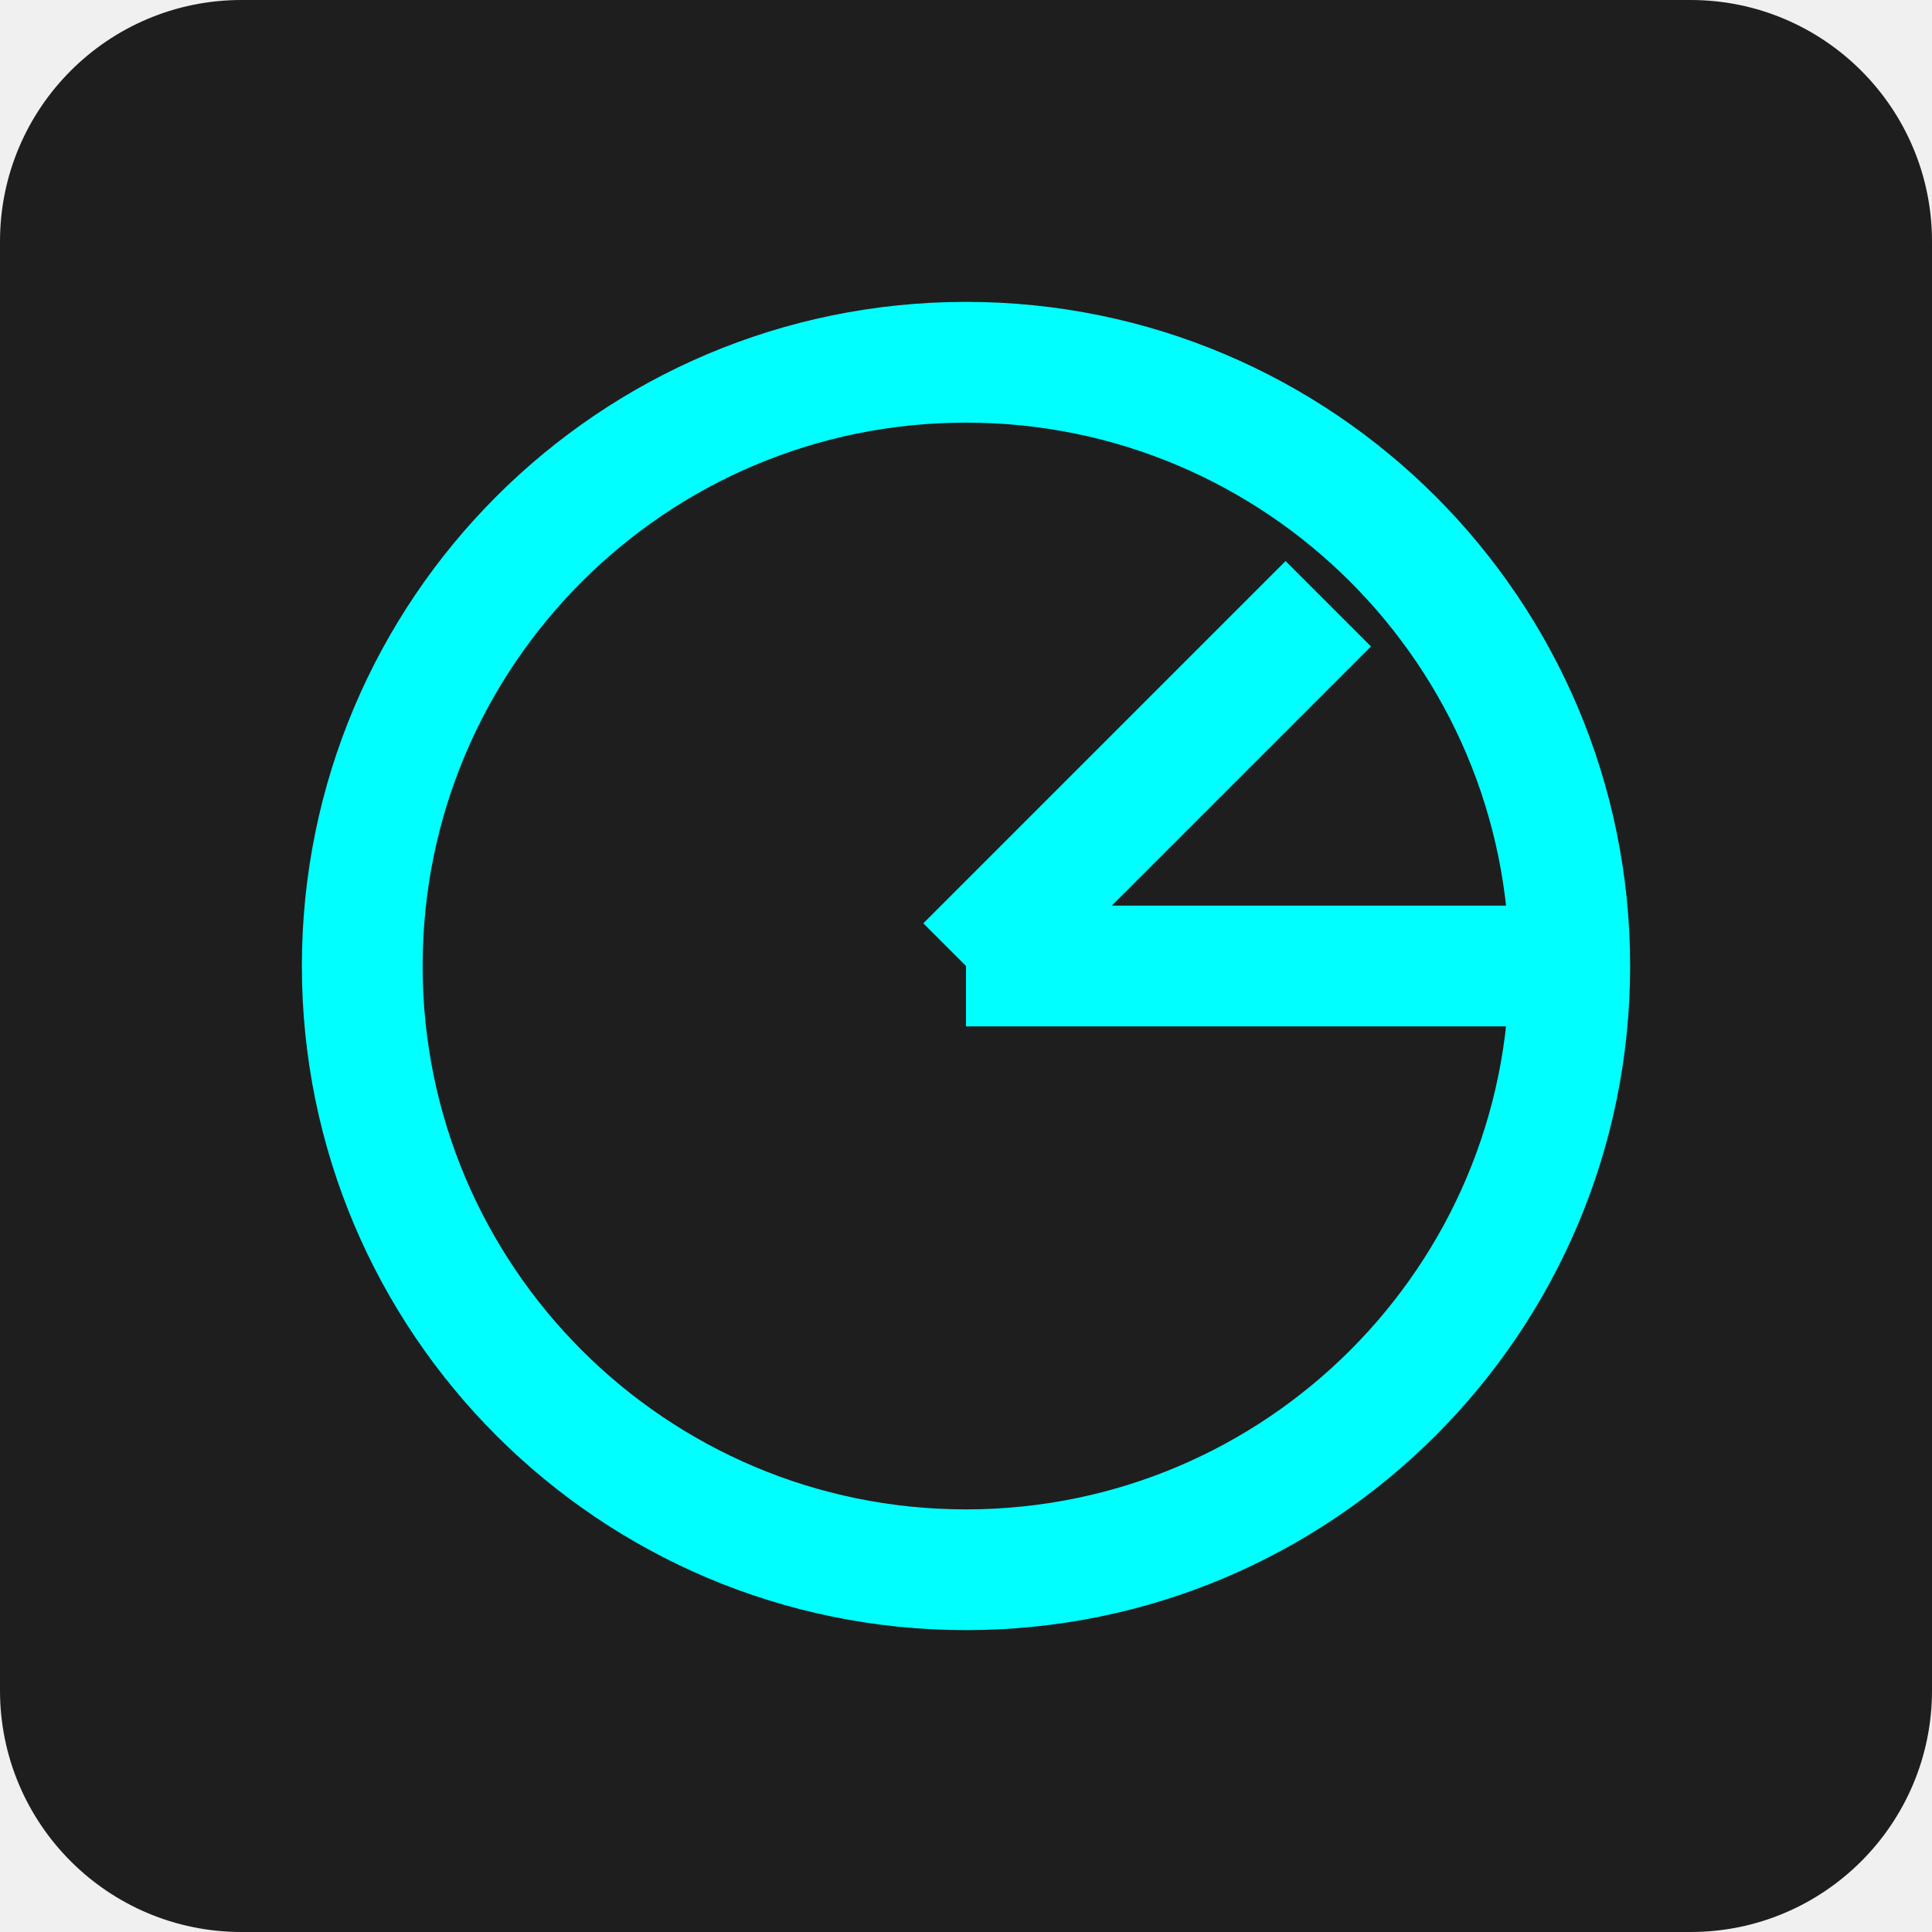
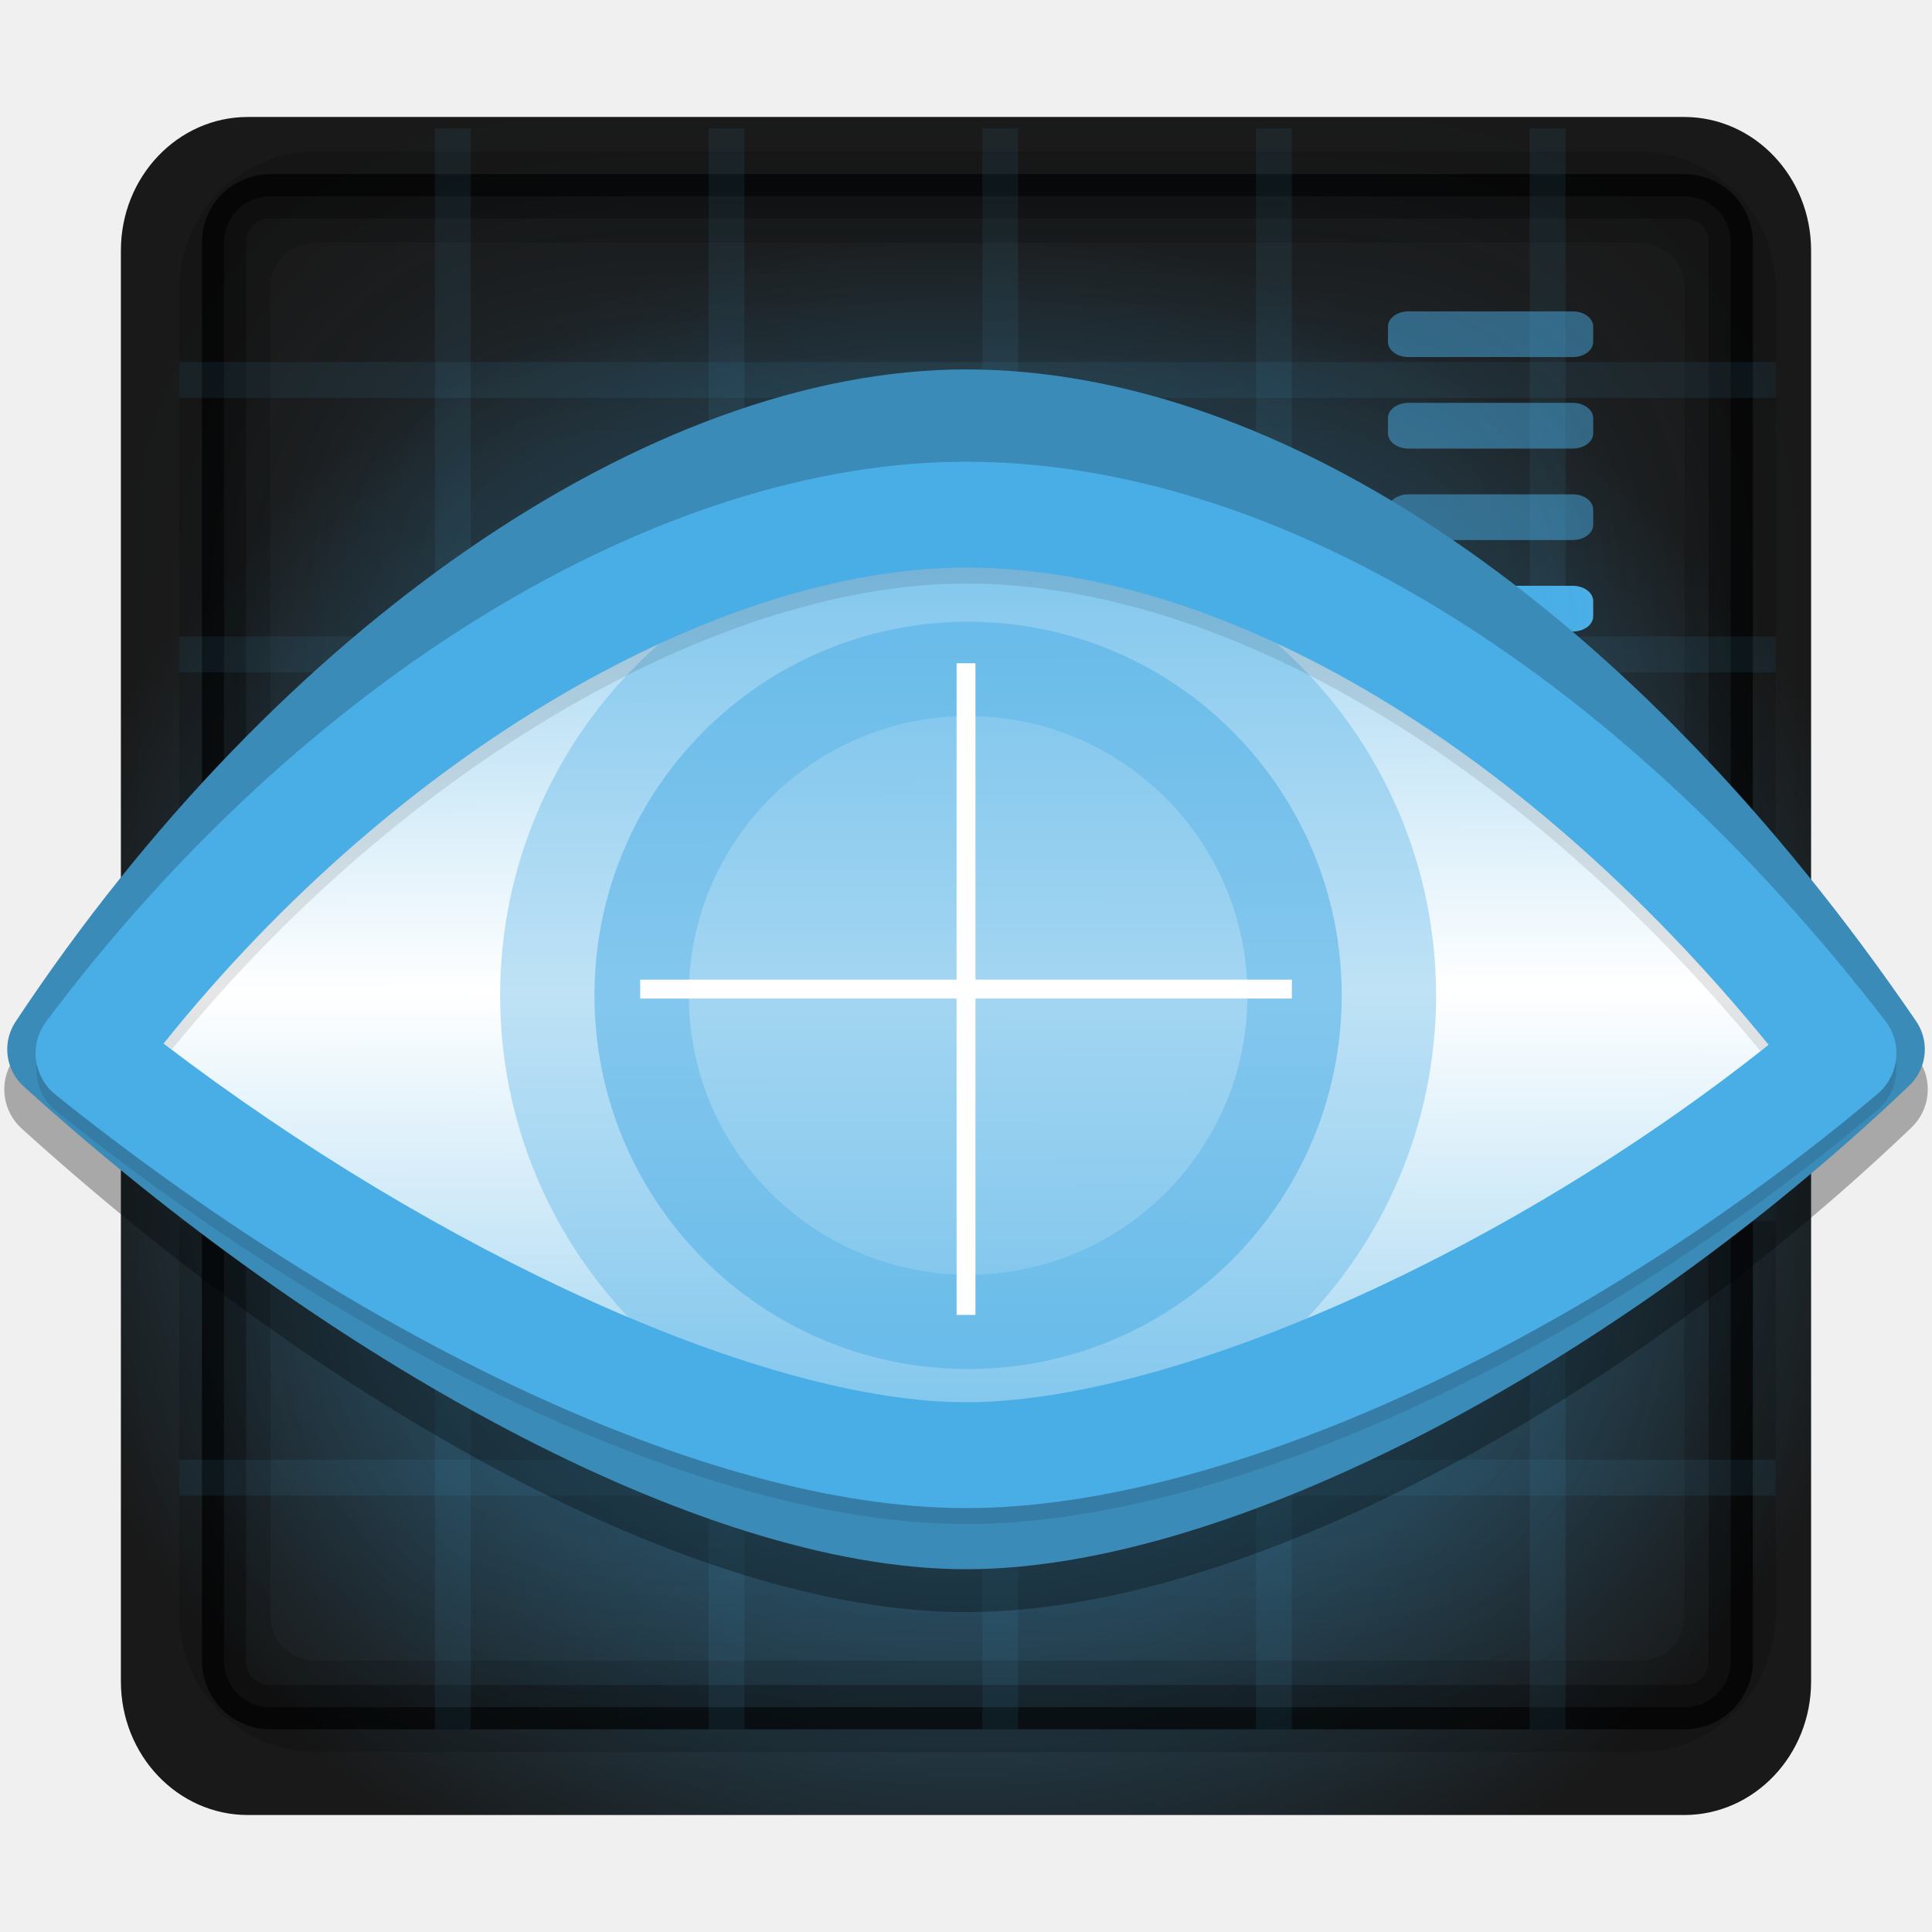
- <svg xmlns="http://www.w3.org/2000/svg" viewBox="0 0 64 64">
-   <rect width="64" height="64" rx="8" ry="8" fill="#1e1e1e" />
-   <circle cx="32" cy="32" r="20" stroke="#0ff" stroke-width="4" fill="none" />
-   <line x1="32" y1="32" x2="52" y2="32" stroke="#0ff" stroke-width="4" />
-   <line x1="32" y1="32" x2="44" y2="20" stroke="#0ff" stroke-width="4" />
+ <svg xmlns="http://www.w3.org/2000/svg" width="64" height="64" version="1.1" viewBox="0 0 384 384">
+   <defs>
+     <clipPath>
+       <rect width="384" height="384" />
+     </clipPath>
+     <linearGradient id="a" x1="193.38" x2="193.84" y1="71.815" y2="290.49" gradientTransform="translate(0 15.672)" gradientUnits="userSpaceOnUse">
+       <stop stop-color="#80c6ed" offset="0" />
+       <stop stop-color="#fff" offset=".5" />
+       <stop stop-color="#80c6ed" offset="1" />
+     </linearGradient>
+     <linearGradient id="f" x1="45.448" x2="45.448" y1="92.54" y2="7.016" gradientTransform="scale(1.0059 .99417)" gradientUnits="userSpaceOnUse">
+       <stop offset="0" />
+       <stop stop-opacity=".588" offset="1" />
+     </linearGradient>
+     <filter id="c" x="-.048" y="-.048" width="1.095" height="1.097" color-interpolation-filters="sRGB">
+       <feGaussianBlur stdDeviation="1.71" />
+     </filter>
+     <radialGradient id="e" cx="47.5" cy="59.494" r="37.054" gradientTransform="matrix(1.1227 1.0047e-8 0 1.0388 -5.8315 -6.8641)" gradientUnits="userSpaceOnUse">
+       <stop stop-color="#347aa1" offset="0" />
+       <stop stop-color="#191919" offset="1" />
+     </radialGradient>
+     <clipPath id="b">
+       <rect x="6" y="6" width="84" height="84" rx="6" ry="6" fill="#fff" />
+     </clipPath>
+     <filter id="d" x="-.195" y="-.195" width="1.39" height="1.39" color-interpolation-filters="sRGB">
+       <feGaussianBlur stdDeviation="5.28" />
+     </filter>
+     <linearGradient x1="15.594" x2="111.61" y1="61.448" y2="61.448" gradientTransform="matrix(.70315 0 0 .69956 3.1971 4.0472)" gradientUnits="userSpaceOnUse" spreadMethod="reflect">
+       <stop stop-color="#ffc730" stop-opacity="0" offset="0" />
+       <stop stop-color="#ffc730" offset=".22" />
+       <stop stop-color="#ffc730" offset=".561" />
+       <stop stop-color="#ffc730" stop-opacity="0" offset="1" />
+     </linearGradient>
+   </defs>
+   <g transform="matrix(.92741 0 0 .92992 -45.417 -46.061)">
+     <g transform="translate(0,416)" display="none" stroke-width=".785">
+       <rect x="5" y="7" width="86" height="85" rx="6" ry="6" fill="url(#f)" filter="url(#c)" opacity=".9" stroke-width=".764" />
+     </g>
+     <g transform="matrix(4.888,0,0,4.888,23.821,18.322)" stroke-width=".808">
+       <rect x="10.446" y="11.5" width="74.107" height="74.25" rx="5.567" ry="5.838" fill="url(#e)" stroke-width=".808" />
+       <path d="m19 13c-3.289 0-6 2.711-6 6v58c0 3.289 2.711 6 6 6h58c3.289 0 6-2.711 6-6v-58c0-3.289-2.711-6-6-6zm0 4h58c1.143 0 2 0.857 2 2v58c0 1.143-0.857 2-2 2h-58c-1.143 0-2-0.857-2-2v-58c0-1.143 0.857-2 2-2z" color="#000000000" opacity=".15" stroke-width=".785" style="text-decoration-line:none;text-indent:0;text-transform:none" />
+       <path d="m17 14c-1.662 0-3 1.338-3 3v62c0 1.662 1.338 3 3 3h62c1.662 0 3-1.338 3-3v-62c0-1.662-1.338-3-3-3zm0 1.938h62c0.618 0 1.062 0.444 1.062 1.062v62c0 0.618-0.444 1.062-1.062 1.062h-62c-0.618 0-1.062-0.444-1.062-1.062v-62c0-0.618 0.444-1.062 1.062-1.062z" color="#000000000" opacity=".3" stroke-width=".785" />
+       <path d="m17 14c-1.662 0-3 1.338-3 3v62c0 1.662 1.338 3 3 3h62c1.662 0 3-1.338 3-3v-62c0-1.662-1.338-3-3-3zm0 0.969h62c1.14 0 2.031 0.891 2.031 2.031v62c0 1.14-0.891 2.031-2.031 2.031h-62c-1.14 0-2.031-0.891-2.031-2.031v-62c0-1.14 0.891-2.031 2.031-2.031z" color="#000000000" opacity=".6" stroke-width=".785" />
+       <g fill="#4aaee6" stroke="#4aaee6" stroke-width="1.571">
+         <path d="m73 12v70" opacity=".08" />
+         <path d="m61 12v70" opacity=".08" />
+         <path d="m49 12v70" opacity=".08" />
+         <path d="m37 12v70" opacity=".08" />
+         <path d="m25 12v70" opacity=".08" />
+         <path d="m13 71h70" opacity=".08" />
+         <path d="m13 59h70" opacity=".08" />
+         <path d="m13 47h70" opacity=".08" />
+         <path d="m13 35h70" opacity=".08" />
+         <path d="m13 23h70" opacity=".08" />
+       </g>
+       <g fill="#4aaee6">
+         <rect x="66" y="36" width="9" height="2" rx=".9" ry=".667" stroke-width=".808" />
+         <rect x="66" y="32" width="9" height="2" rx=".9" ry=".667" stroke-width=".808" />
+         <rect x="66" y="28" width="9" height="2" rx=".9" ry=".667" opacity=".5" stroke-width=".764" />
+         <rect x="66" y="24" width="9" height="2" rx=".9" ry=".667" opacity=".5" stroke-width=".764" />
+         <rect x="66" y="20" width="9" height="2" rx=".9" ry=".667" opacity=".5" stroke-width=".764" />
+       </g>
+     </g>
+     <rect transform="matrix(4.2286 0 0 4.2286 53.026 49.762)" x="15" y="15" width="66" height="66" rx="12" ry="12" clip-path="url(#b)" fill="#4aaee6" filter="url(#d)" opacity=".1" stroke="#fff" stroke-linecap="round" stroke-width=".404" />
+   </g>
+   <g transform="matrix(1.0589 0 0 1.0589 -11.305 -11.579)">
+     <path transform="scale(.75)" d="m256 116.3c-80.162 0-172.31 63.67-238.49 163.59a13.252 13.252 0 0 0 2.15 17.137c75.893 68.725 167.31 121.03 236.34 121.03 68.879 0 163.09-51.092 236.6-121.27a13.252 13.252 0 0 0 1.793-17.061c-71.209-104.23-158.79-163.43-238.39-163.43z" color="#000000" opacity=".3" stroke-linejoin="round" stroke-width="25.028" style="-inkscape-stroke:none" />
+     <path d="m192 89.66c-54.63 0-122.26 45.281-170.58 118.24 55.745 50.48 124.2 88.199 170.58 88.199s116.88-36.922 170.58-88.199c-52.235-76.458-115.96-118.24-170.58-118.24z" fill="#fff" stroke="#3b8bb8" stroke-linejoin="round" stroke-width="18.771" />
+     <path d="m192 107.54c-52.745 0-118.04 38.722-164.7 101.12 53.822 43.168 119.91 75.423 164.7 75.423s112.84-31.574 164.7-75.423c-50.433-65.384-111.95-101.12-164.7-101.12z" fill="url(#a)" stroke="#4aaee6" stroke-linejoin="round" stroke-width="18.771" />
+     <circle cx="192.39" cy="197.77" r="70.134" fill="#4aaee6" fill-opacity=".498" stroke="#4aaee6" stroke-linecap="round" stroke-linejoin="round" stroke-opacity=".349" stroke-width="35.415" />
+     <path d="m192 135.43v122.32" fill="#fff" stroke="#fff" stroke-width="3.542" />
+     <path d="m253.16 196.59h-122.32" fill="#fff" stroke="#fff" stroke-width="3.542" />
+     <path d="m192 97.6c-57.609 0-124.51 40.727-172.66 105.1a9.939 9.939 0 0 0 1.74 13.705c55.034 44.141 121.36 77.607 170.92 77.607 49.456 0 117.78-32.673 171.12-77.771a9.939 9.939 0 0 0 1.451-13.658c-51.75-67.092-115.33-104.98-172.57-104.98zm0 19.875c46.258 0 102.78 30.929 150.65 89.57-49.438 39.365-112.49 67.094-150.65 67.094-38.075 0-99.429-28.244-150.62-67.322 44.684-55.729 104.85-89.342 150.62-89.342z" color="#000000" fill="#4aaee6" stroke-linejoin="round" stroke-width=".944" style="-inkscape-stroke:none" />
+     <path d="m192 117.47c-45.771 0-105.94 33.613-150.62 89.342 0.504 0.385 1.024 0.751 1.531 1.134 44.521-54.604 103.84-87.476 149.09-87.476 45.766 0 101.57 30.321 149.11 87.756 0.509-0.4 1.037-0.782 1.542-1.185-47.867-58.642-104.39-89.571-150.65-89.571zm174.5 92.679a9.939 9.939 0 0 1-3.382 6.088c-53.334 45.099-121.66 77.771-171.12 77.771-49.557 0-115.88-33.466-170.92-77.607a9.939 9.939 0 0 1-3.476-6.002 9.939 9.939 0 0 0 3.476 9.002c55.034 44.141 121.36 77.607 170.92 77.607 49.456 0 117.78-32.673 171.12-77.771a9.939 9.939 0 0 0 3.382-9.088z" color="#000000" opacity=".1" stroke-linejoin="round" stroke-width=".944" style="-inkscape-stroke:none;mix-blend-mode:normal" />
+   </g>
</svg>
